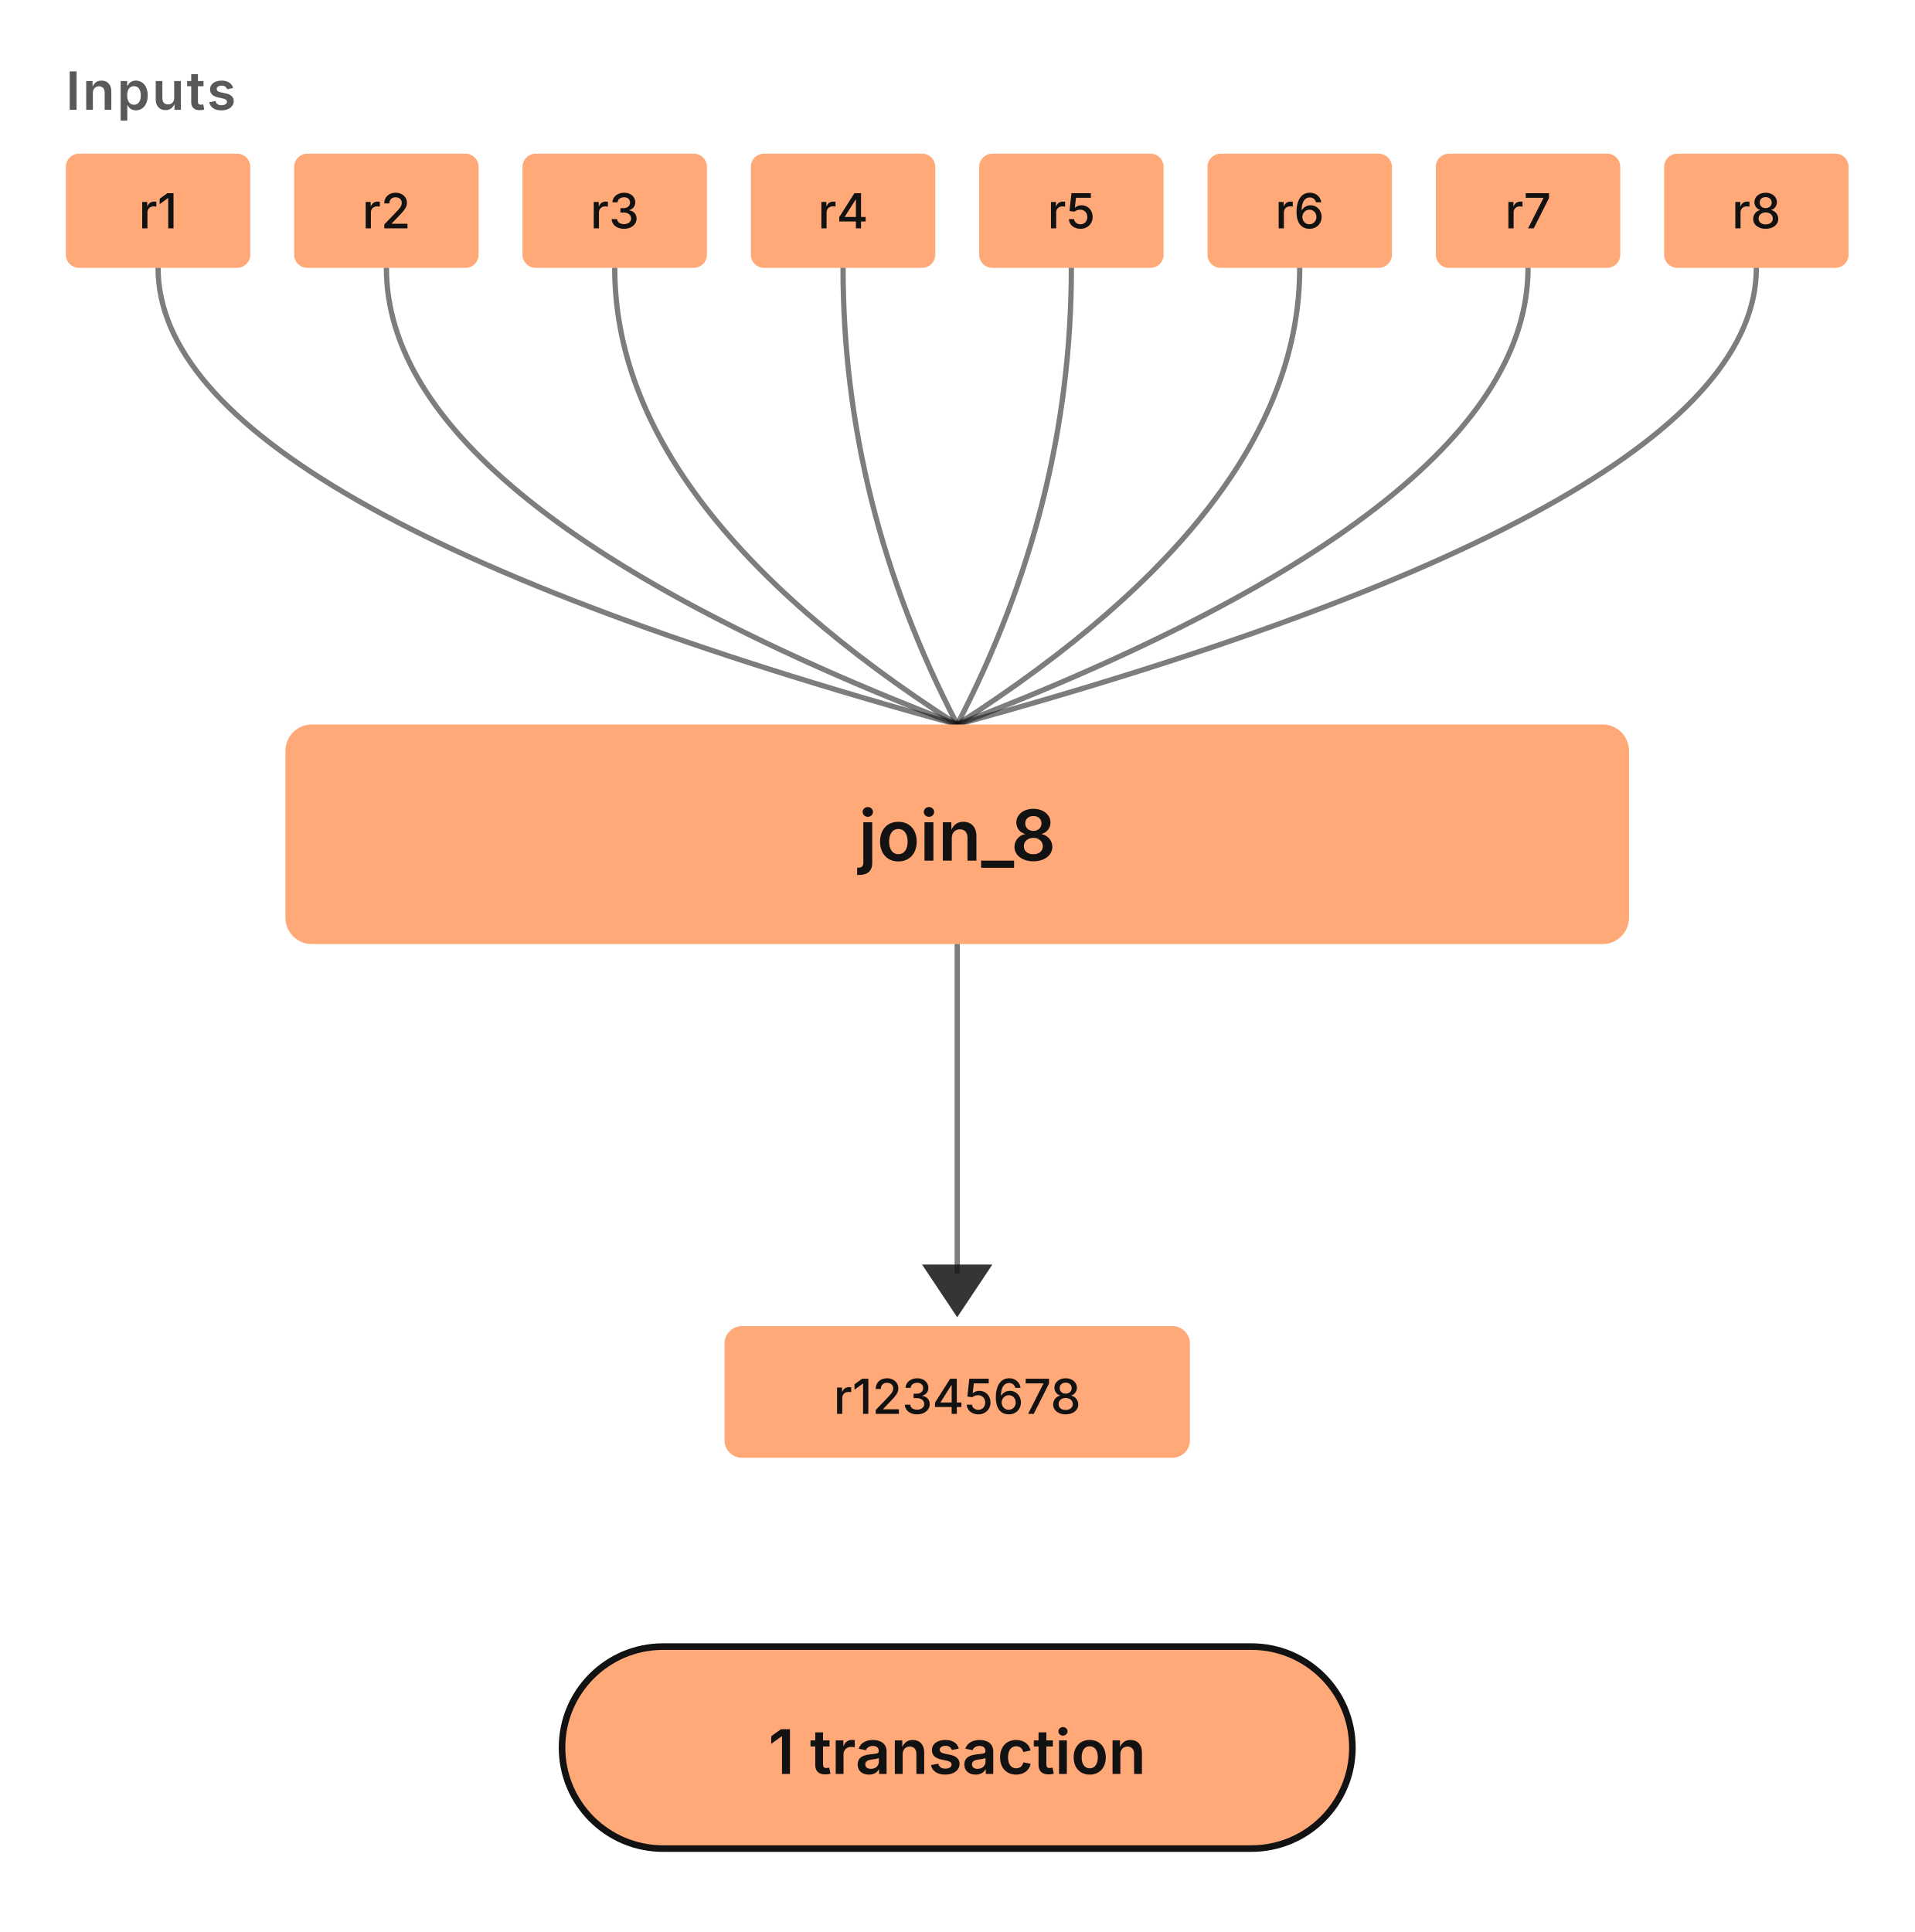
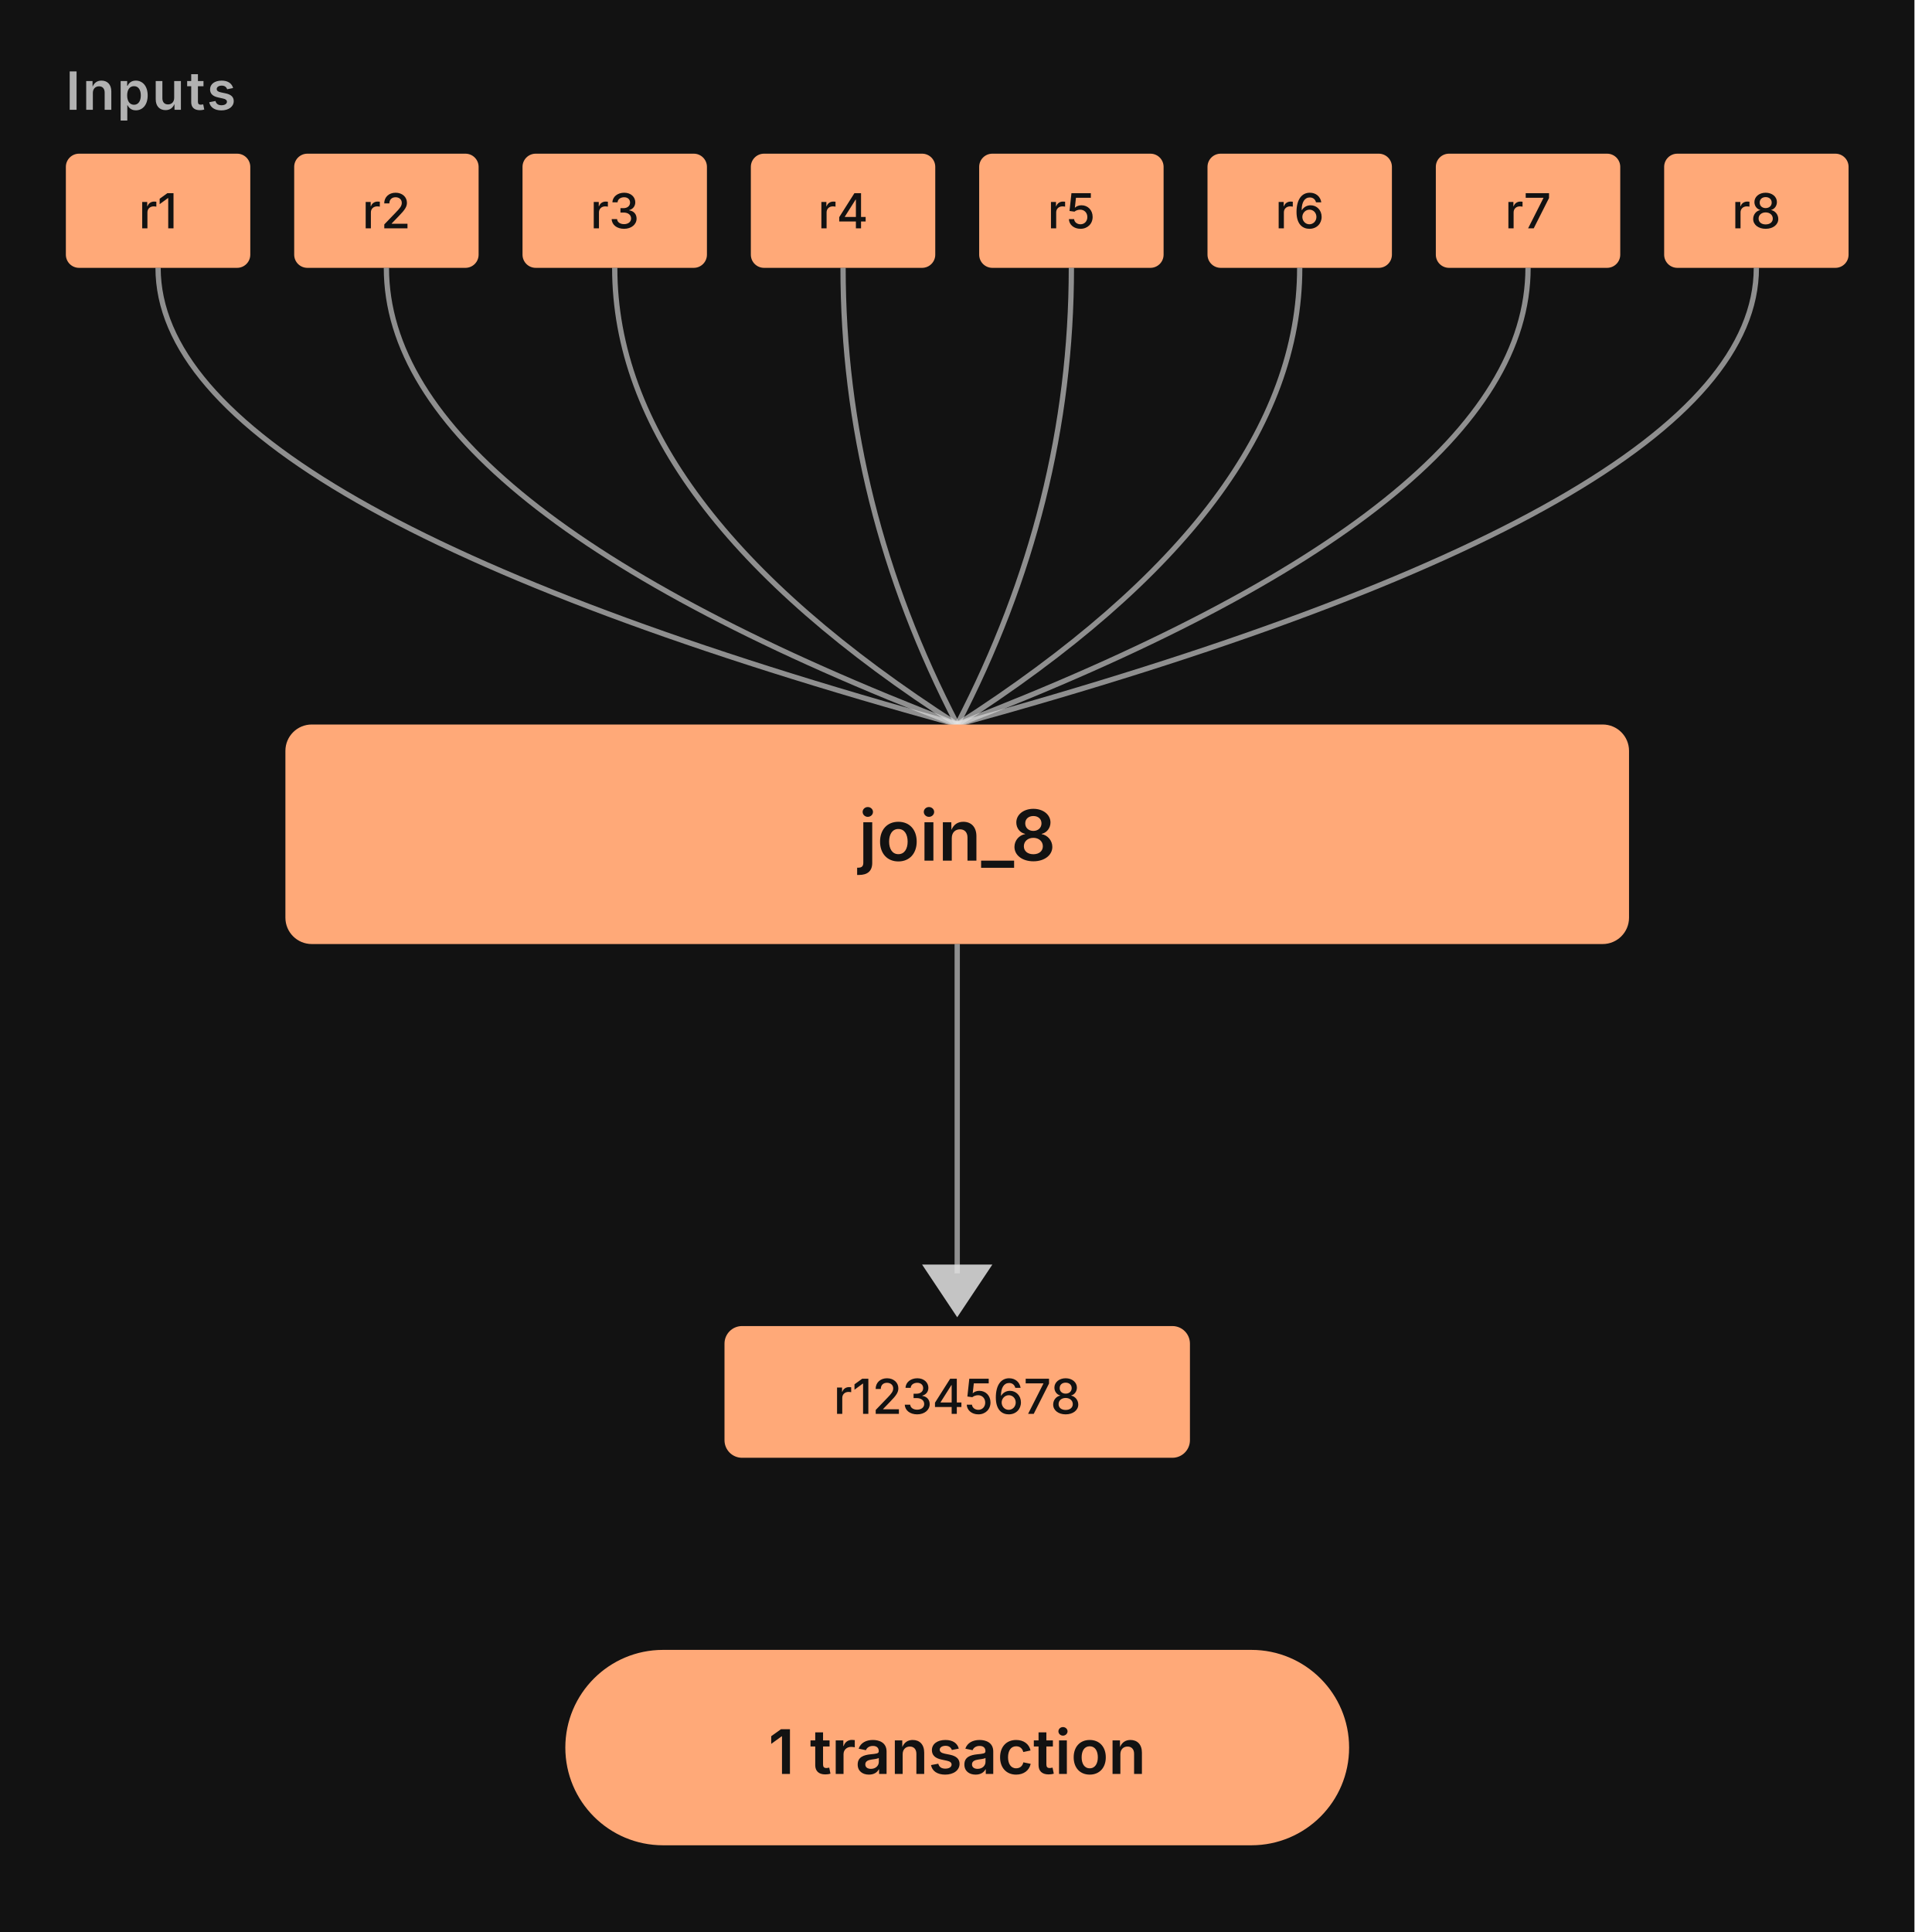
<svg xmlns="http://www.w3.org/2000/svg" viewBox="0 30 436 440" font-family="'Aleo Sans', Aleo, Inter, ui-sans-serif, system-ui, -apple-system, sans-serif">
  <style>
-     .round-label { fill: #121212; font-size: 12px; font-weight: 600; text-transform: uppercase; letter-spacing: 0.5px; opacity: 0.7; }
+     .round-label { fill: #F5F5F5; font-size: 12px; font-weight: 600; text-transform: uppercase; letter-spacing: 0.5px; opacity: 0.7; }
    .record-text { fill: #121212; font-size: 11px; font-weight: 500; }
    .joinbox-text { fill: #121212; font-size: 16px; font-weight: 600; }
    .badge-text { fill: #121212; font-size: 14px; font-weight: 600; }
    .batch-record { fill: #FFA978; }
    .batch-badge { fill: #FFA978; stroke: #121212; stroke-width: 1.5; }
-     .arrow-batch { stroke: #121212; fill: none; stroke-width: 1.2; opacity: 0.55; }
-     .arrowhead { fill: #121212; opacity: 0.85; }
-     @media (prefers-color-scheme: dark) {
-       .round-label { fill: #F5F5F5; opacity: 0.7; }
-       .arrow-batch { stroke: #E3E3E3; opacity: 0.6; }
-       .arrowhead { fill: #E3E3E3; }
-     }
+     .arrow-batch { stroke: #E3E3E3; fill: none; stroke-width: 1.2; opacity: 0.6; }
+     .arrowhead { fill: #E3E3E3; opacity: 0.85; }
  </style>
+   <rect x="0" y="30" width="436" height="440" fill="#121212" />
  <g transform="translate(-475,-25)">
    <text x="490" y="80" class="round-label">Inputs</text>
    <g>
      <rect x="490" y="90" width="42" height="26" rx="3" class="batch-record" />
      <text x="511" y="107" text-anchor="middle" class="record-text">r1</text>
      <rect x="542" y="90" width="42" height="26" rx="3" class="batch-record" />
      <text x="563" y="107" text-anchor="middle" class="record-text">r2</text>
      <rect x="594" y="90" width="42" height="26" rx="3" class="batch-record" />
      <text x="615" y="107" text-anchor="middle" class="record-text">r3</text>
      <rect x="646" y="90" width="42" height="26" rx="3" class="batch-record" />
      <text x="667" y="107" text-anchor="middle" class="record-text">r4</text>
      <rect x="698" y="90" width="42" height="26" rx="3" class="batch-record" />
      <text x="719" y="107" text-anchor="middle" class="record-text">r5</text>
      <rect x="750" y="90" width="42" height="26" rx="3" class="batch-record" />
      <text x="771" y="107" text-anchor="middle" class="record-text">r6</text>
      <rect x="802" y="90" width="42" height="26" rx="3" class="batch-record" />
      <text x="823" y="107" text-anchor="middle" class="record-text">r7</text>
      <rect x="854" y="90" width="42" height="26" rx="3" class="batch-record" />
      <text x="875" y="107" text-anchor="middle" class="record-text">r8</text>
    </g>
    <path d="M 511 116 Q 511 170 693 220" class="arrow-batch" />
    <path d="M 563 116 Q 563 170 693 220" class="arrow-batch" />
    <path d="M 615 116 Q 615 170 693 220" class="arrow-batch" />
    <path d="M 667 116 Q 667 170 693 220" class="arrow-batch" />
    <path d="M 719 116 Q 719 170 693 220" class="arrow-batch" />
    <path d="M 771 116 Q 771 170 693 220" class="arrow-batch" />
    <path d="M 823 116 Q 823 170 693 220" class="arrow-batch" />
    <path d="M 875 116 Q 875 170 693 220" class="arrow-batch" />
    <rect x="540" y="220" width="306" height="50" rx="6" class="batch-record" />
    <text x="693" y="251" text-anchor="middle" class="joinbox-text">join_8</text>
    <line x1="693" y1="270" x2="693" y2="345" class="arrow-batch" stroke-width="1.6" />
    <polygon points="693,355 685,343 701,343" class="arrowhead" />
    <rect x="640" y="357" width="106" height="30" rx="4" class="batch-record" />
    <text x="693" y="377" text-anchor="middle" class="record-text">r12345678</text>
    <rect x="603" y="430" width="180" height="46" rx="23" class="batch-badge" />
    <text x="693" y="459" text-anchor="middle" class="badge-text">1 transaction</text>
  </g>
</svg>
